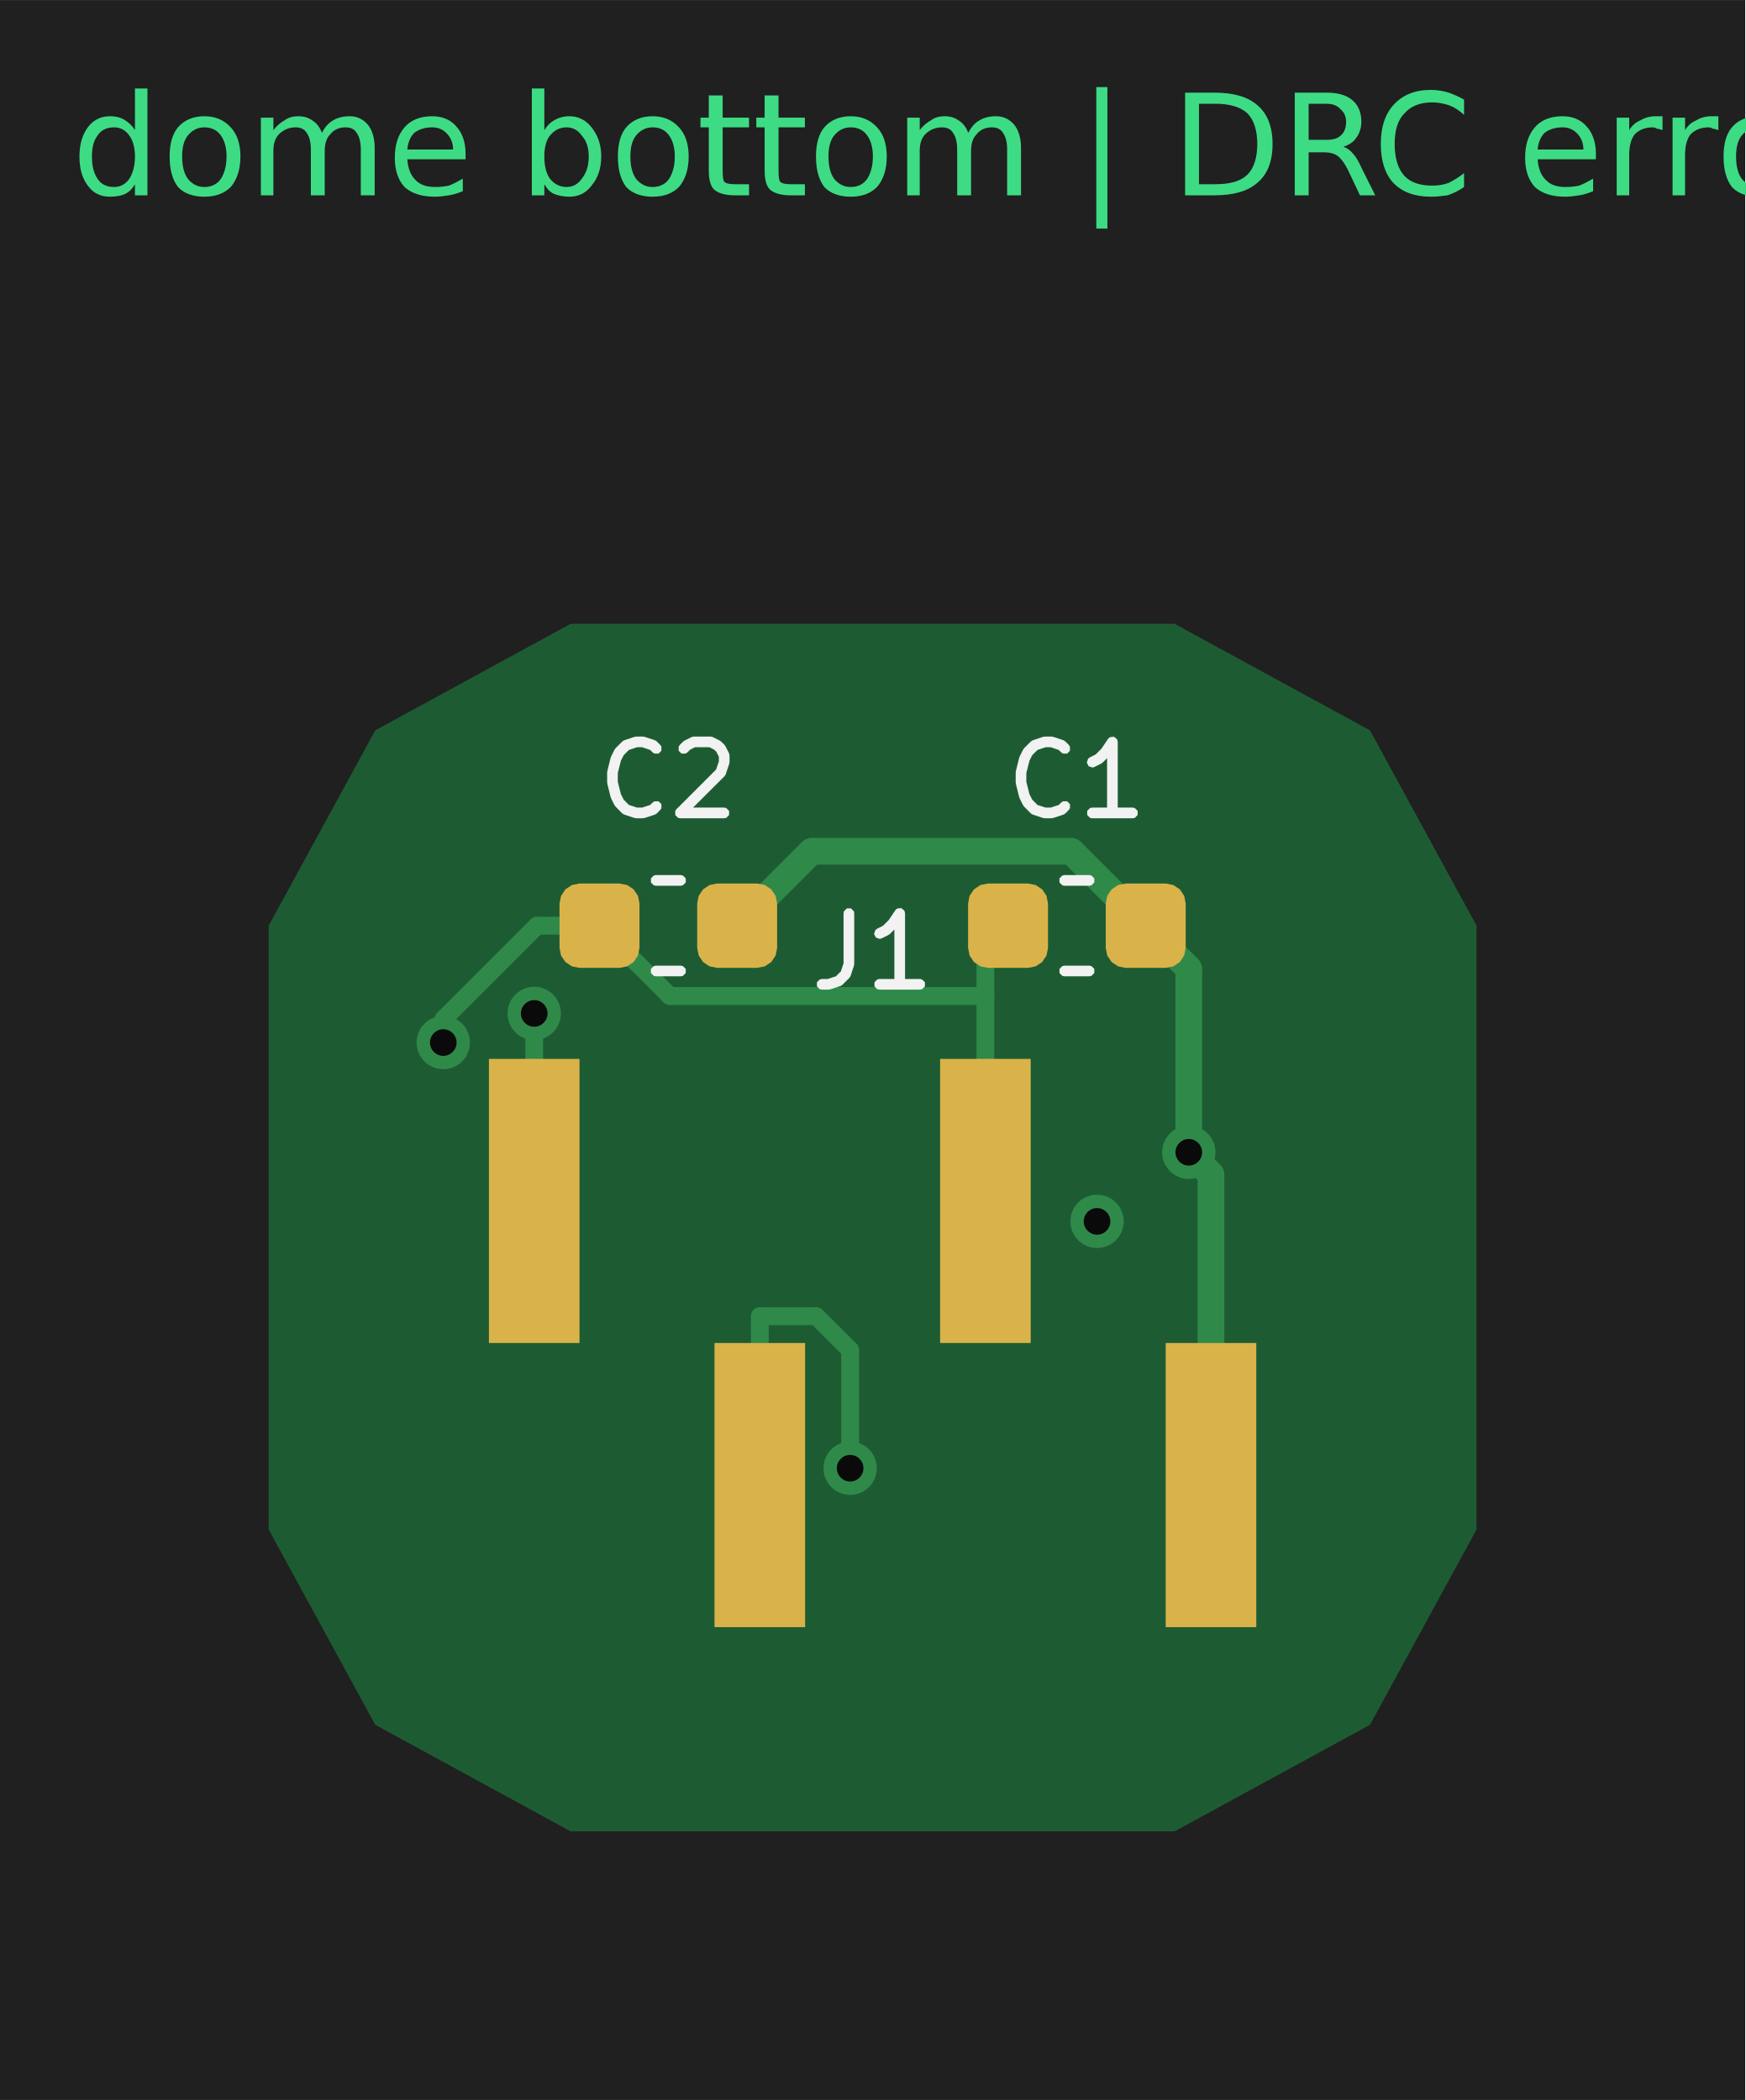
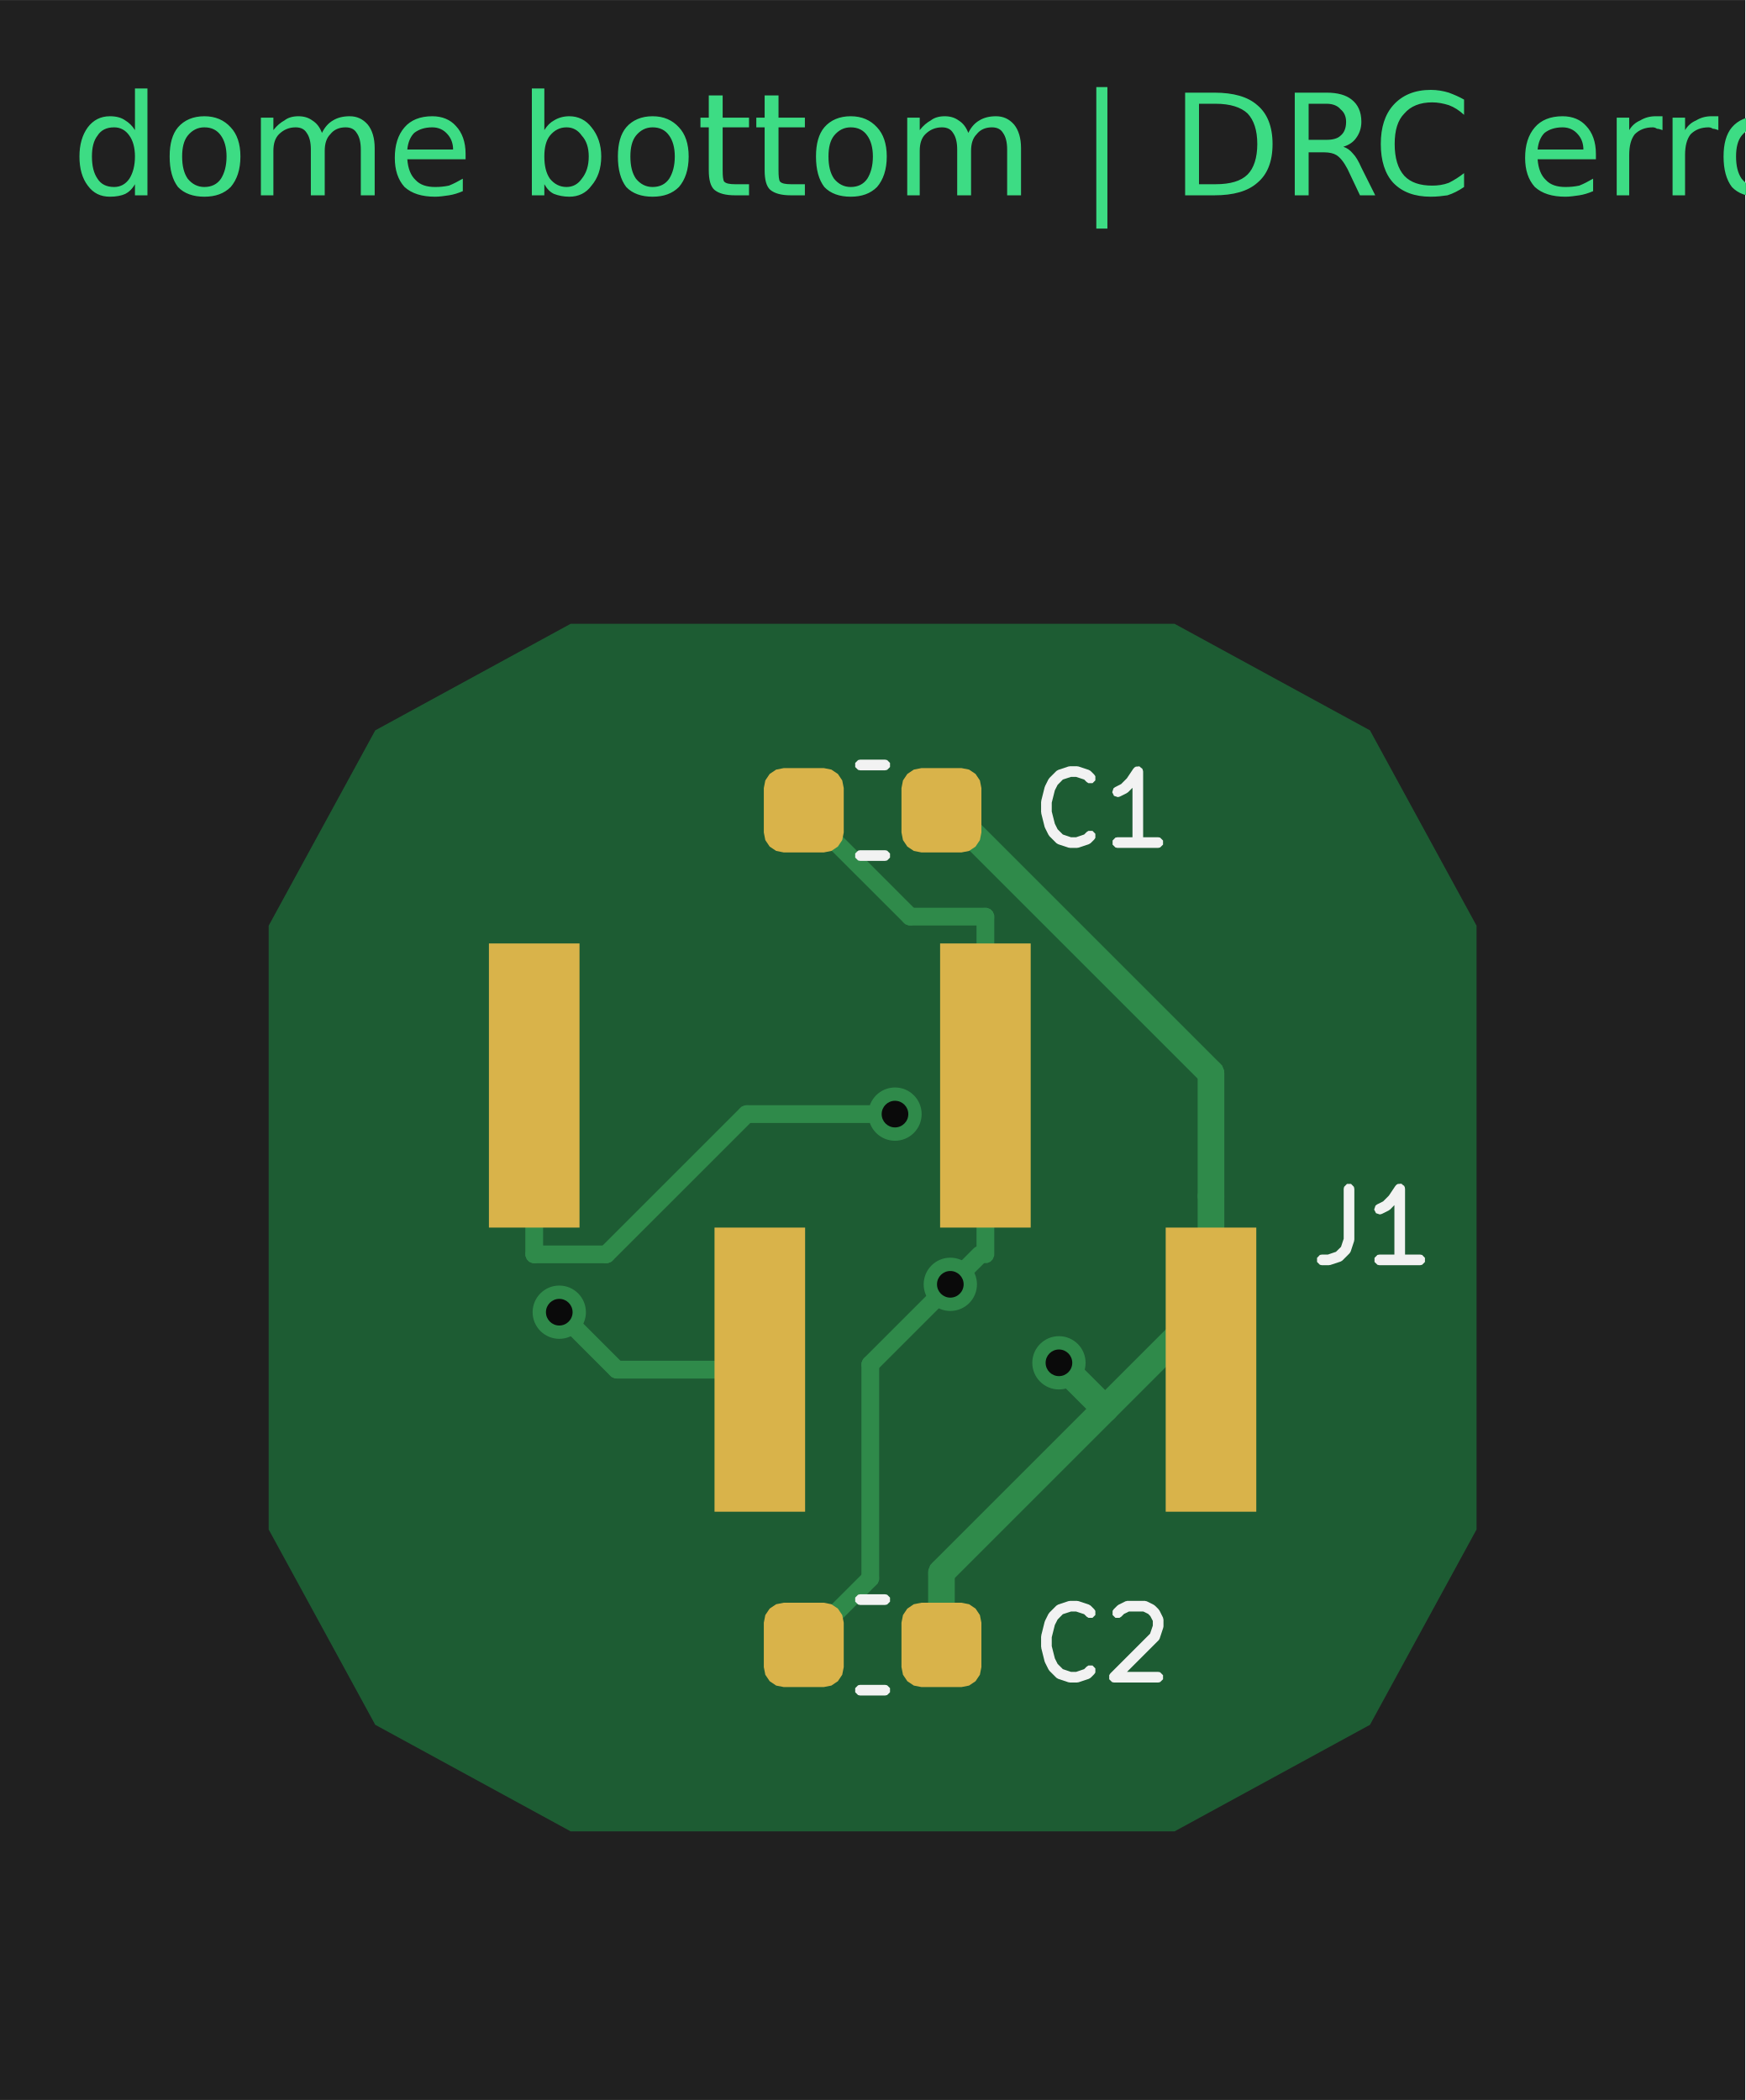
<svg xmlns="http://www.w3.org/2000/svg" width="44.2mm" height="53.2mm" viewBox="0 0 19.650 23.650">
  <rect width="100%" height="100%" fill="#202020" />
  <path d="M 4.225 8.225 L 3.025 10.425 L 3.025 17.225 L 4.225 19.425 L 6.425 20.625 L 13.225 20.625 L 15.425 19.425 L 16.625 17.225 L 16.625 10.425 L 15.425 8.225 L 13.225 7.025 L 6.425 7.025 Z" fill="#1d5c33" fill-opacity="1.00" fill-rule="evenodd" />
-   <path d="M 8.653 14.804 L 8.638 14.768 L 8.611 14.740 L 8.575 14.725 L 8.535 14.725 L 8.499 14.740 L 8.472 14.768 L 8.457 14.804 L 8.455 14.823 L 8.455 16.725 L 8.457 16.744 L 8.472 16.780 L 8.499 16.808 L 8.535 16.823 L 8.575 16.823 L 8.611 16.808 L 8.638 16.780 L 8.653 16.744 L 8.655 16.725 L 8.655 14.823 Z" fill="#2f8a4a" fill-opacity="1.00" fill-rule="evenodd" />
-   <path d="M 9.246 14.740 L 9.210 14.725 L 9.171 14.725 L 9.135 14.740 L 9.107 14.768 L 9.093 14.804 L 9.093 14.843 L 9.107 14.879 L 9.120 14.894 L 9.501 15.275 L 9.516 15.288 L 9.552 15.302 L 9.591 15.302 L 9.627 15.288 L 9.655 15.260 L 9.670 15.224 L 9.670 15.185 L 9.655 15.149 L 9.643 15.134 L 9.261 14.752 Z" fill="#2f8a4a" fill-opacity="1.00" fill-rule="evenodd" />
-   <path d="M 8.535 14.725 L 8.499 14.740 L 8.472 14.768 L 8.457 14.804 L 8.457 14.843 L 8.472 14.879 L 8.499 14.906 L 8.535 14.921 L 8.555 14.923 L 9.191 14.923 L 9.210 14.921 L 9.246 14.906 L 9.274 14.879 L 9.289 14.843 L 9.289 14.804 L 9.274 14.768 L 9.246 14.740 L 9.210 14.725 L 9.191 14.723 L 8.555 14.723 Z" fill="#2f8a4a" fill-opacity="1.00" fill-rule="evenodd" />
-   <path d="M 9.670 15.185 L 9.655 15.149 L 9.627 15.121 L 9.591 15.106 L 9.552 15.106 L 9.516 15.121 L 9.489 15.149 L 9.474 15.185 L 9.472 15.204 L 9.472 16.535 L 9.474 16.555 L 9.489 16.591 L 9.516 16.618 L 9.552 16.633 L 9.591 16.633 L 9.627 16.618 L 9.655 16.591 L 9.670 16.555 L 9.672 16.535 L 9.672 15.204 Z" fill="#2f8a4a" fill-opacity="1.00" fill-rule="evenodd" />
-   <path d="M 8.175 10.342 L 8.153 10.396 L 8.153 10.454 L 8.175 10.508 L 8.217 10.550 L 8.271 10.572 L 8.329 10.572 L 8.383 10.550 L 8.406 10.531 L 9.244 9.693 L 9.263 9.670 L 9.285 9.616 L 9.285 9.558 L 9.263 9.504 L 9.221 9.462 L 9.167 9.440 L 9.109 9.440 L 9.055 9.462 L 9.032 9.481 L 8.194 10.319 Z" fill="#2f8a4a" fill-opacity="1.00" fill-rule="evenodd" />
-   <path d="M 13.468 12.852 L 13.414 12.830 L 13.356 12.830 L 13.302 12.852 L 13.260 12.894 L 13.238 12.948 L 13.238 13.006 L 13.260 13.060 L 13.279 13.083 L 13.529 13.333 L 13.552 13.352 L 13.606 13.374 L 13.664 13.374 L 13.718 13.352 L 13.760 13.310 L 13.782 13.256 L 13.782 13.198 L 13.760 13.144 L 13.741 13.121 L 13.491 12.871 Z" fill="#2f8a4a" fill-opacity="1.00" fill-rule="evenodd" />
-   <path d="M 13.532 10.881 L 13.510 10.827 L 13.468 10.785 L 13.414 10.763 L 13.356 10.763 L 13.302 10.785 L 13.260 10.827 L 13.238 10.881 L 13.235 10.910 L 13.235 12.977 L 13.238 13.006 L 13.260 13.060 L 13.302 13.102 L 13.356 13.124 L 13.414 13.124 L 13.468 13.102 L 13.510 13.060 L 13.532 13.006 L 13.535 12.977 L 13.535 10.910 Z" fill="#2f8a4a" fill-opacity="1.00" fill-rule="evenodd" />
-   <path d="M 12.983 10.300 L 12.929 10.278 L 12.871 10.278 L 12.817 10.300 L 12.775 10.342 L 12.753 10.396 L 12.753 10.454 L 12.775 10.508 L 12.794 10.531 L 13.279 11.016 L 13.302 11.035 L 13.356 11.057 L 13.414 11.057 L 13.468 11.035 L 13.510 10.993 L 13.532 10.939 L 13.532 10.881 L 13.510 10.827 L 13.491 10.804 L 13.006 10.319 Z" fill="#2f8a4a" fill-opacity="1.00" fill-rule="evenodd" />
-   <path d="M 12.145 9.462 L 12.091 9.440 L 12.033 9.440 L 11.979 9.462 L 11.937 9.504 L 11.915 9.558 L 11.915 9.616 L 11.937 9.670 L 11.956 9.693 L 12.794 10.531 L 12.817 10.550 L 12.871 10.572 L 12.929 10.572 L 12.983 10.550 L 13.025 10.508 L 13.047 10.454 L 13.047 10.396 L 13.025 10.342 L 13.006 10.319 L 12.168 9.481 Z" fill="#2f8a4a" fill-opacity="1.00" fill-rule="evenodd" />
-   <path d="M 13.782 13.198 L 13.760 13.144 L 13.718 13.102 L 13.664 13.080 L 13.606 13.080 L 13.552 13.102 L 13.510 13.144 L 13.488 13.198 L 13.485 13.227 L 13.485 14.773 L 13.488 14.802 L 13.510 14.857 L 13.552 14.898 L 13.606 14.920 L 13.664 14.920 L 13.718 14.898 L 13.760 14.857 L 13.782 14.802 L 13.785 14.773 L 13.785 13.227 Z" fill="#2f8a4a" fill-opacity="1.00" fill-rule="evenodd" />
-   <path d="M 13.782 14.744 L 13.760 14.690 L 13.718 14.648 L 13.664 14.626 L 13.606 14.626 L 13.552 14.648 L 13.510 14.690 L 13.488 14.744 L 13.485 14.773 L 13.485 16.725 L 13.488 16.754 L 13.510 16.808 L 13.552 16.850 L 13.606 16.872 L 13.664 16.872 L 13.718 16.850 L 13.760 16.808 L 13.782 16.754 L 13.785 16.725 L 13.785 14.773 Z" fill="#2f8a4a" fill-opacity="1.00" fill-rule="evenodd" />
-   <path d="M 9.109 9.440 L 9.055 9.462 L 9.013 9.504 L 8.991 9.558 L 8.991 9.616 L 9.013 9.670 L 9.055 9.712 L 9.109 9.734 L 9.138 9.737 L 12.062 9.737 L 12.091 9.734 L 12.145 9.712 L 12.187 9.670 L 12.209 9.616 L 12.209 9.558 L 12.187 9.504 L 12.145 9.462 L 12.091 9.440 L 12.062 9.437 L 9.138 9.437 Z" fill="#2f8a4a" fill-opacity="1.00" fill-rule="evenodd" />
-   <path d="M 10.997 13.545 L 11.012 13.581 L 11.039 13.608 L 11.075 13.623 L 11.115 13.623 L 11.151 13.608 L 11.178 13.581 L 11.193 13.545 L 11.195 13.525 L 11.195 11.217 L 11.193 11.198 L 11.178 11.162 L 11.151 11.134 L 11.115 11.119 L 11.075 11.119 L 11.039 11.134 L 11.012 11.162 L 10.997 11.198 L 10.995 11.217 L 10.995 13.525 Z" fill="#2f8a4a" fill-opacity="1.00" fill-rule="evenodd" />
-   <path d="M 4.908 11.424 L 4.893 11.460 L 4.893 11.499 L 4.908 11.535 L 4.936 11.563 L 4.972 11.578 L 5.011 11.578 L 5.047 11.563 L 5.062 11.551 L 6.117 10.496 L 6.129 10.481 L 6.144 10.445 L 6.144 10.405 L 6.129 10.369 L 6.102 10.342 L 6.066 10.327 L 6.027 10.327 L 5.991 10.342 L 5.975 10.354 L 4.920 11.409 Z" fill="#2f8a4a" fill-opacity="1.00" fill-rule="evenodd" />
-   <path d="M 6.806 10.342 L 6.770 10.327 L 6.730 10.327 L 6.694 10.342 L 6.667 10.369 L 6.652 10.405 L 6.652 10.445 L 6.667 10.481 L 6.679 10.496 L 7.472 11.288 L 7.487 11.301 L 7.523 11.316 L 7.562 11.316 L 7.598 11.301 L 7.626 11.273 L 7.641 11.237 L 7.641 11.198 L 7.626 11.162 L 7.613 11.147 L 6.821 10.354 Z" fill="#2f8a4a" fill-opacity="1.00" fill-rule="evenodd" />
-   <path d="M 7.523 11.119 L 7.487 11.134 L 7.459 11.162 L 7.444 11.198 L 7.444 11.237 L 7.459 11.273 L 7.487 11.301 L 7.523 11.316 L 7.543 11.318 L 11.095 11.318 L 11.115 11.316 L 11.151 11.301 L 11.178 11.273 L 11.193 11.237 L 11.193 11.198 L 11.178 11.162 L 11.151 11.134 L 11.115 11.119 L 11.095 11.117 L 7.543 11.117 Z" fill="#2f8a4a" fill-opacity="1.00" fill-rule="evenodd" />
-   <path d="M 6.027 10.327 L 5.991 10.342 L 5.963 10.369 L 5.948 10.405 L 5.948 10.445 L 5.963 10.481 L 5.991 10.508 L 6.027 10.523 L 6.046 10.525 L 6.750 10.525 L 6.770 10.523 L 6.806 10.508 L 6.833 10.481 L 6.848 10.445 L 6.848 10.405 L 6.833 10.369 L 6.806 10.342 L 6.770 10.327 L 6.750 10.325 L 6.046 10.325 Z" fill="#2f8a4a" fill-opacity="1.00" fill-rule="evenodd" />
-   <path d="M 10.997 11.237 L 11.012 11.273 L 11.039 11.301 L 11.075 11.316 L 11.115 11.316 L 11.151 11.301 L 11.178 11.273 L 11.193 11.237 L 11.195 11.217 L 11.195 10.680 L 11.193 10.660 L 11.178 10.624 L 11.151 10.597 L 11.115 10.582 L 11.075 10.582 L 11.039 10.597 L 11.012 10.624 L 10.997 10.660 L 10.995 10.680 L 10.995 11.217 Z" fill="#2f8a4a" fill-opacity="1.00" fill-rule="evenodd" />
-   <path d="M 5.917 13.545 L 5.932 13.581 L 5.959 13.608 L 5.995 13.623 L 6.035 13.623 L 6.071 13.608 L 6.098 13.581 L 6.113 13.545 L 6.115 13.525 L 6.115 11.413 L 6.113 11.394 L 6.098 11.358 L 6.071 11.330 L 6.035 11.315 L 5.995 11.315 L 5.959 11.330 L 5.932 11.358 L 5.917 11.394 L 5.915 11.413 L 5.915 13.525 Z" fill="#2f8a4a" fill-opacity="1.00" fill-rule="evenodd" />
-   <circle cx="12.352" cy="13.755" r="0.300" fill="#2f8a4a" stroke="none" stroke-width="0.150" />
-   <circle cx="12.352" cy="13.755" r="0.150" fill="#0a0a0a" stroke="none" stroke-width="0.150" />
-   <circle cx="9.572" cy="16.535" r="0.300" fill="#2f8a4a" stroke="none" stroke-width="0.150" />
-   <circle cx="9.572" cy="16.535" r="0.150" fill="#0a0a0a" stroke="none" stroke-width="0.150" />
-   <circle cx="13.385" cy="12.977" r="0.300" fill="#2f8a4a" stroke="none" stroke-width="0.150" />
-   <circle cx="13.385" cy="12.977" r="0.150" fill="#0a0a0a" stroke="none" stroke-width="0.150" />
-   <circle cx="4.991" cy="11.741" r="0.300" fill="#2f8a4a" stroke="none" stroke-width="0.150" />
-   <circle cx="4.991" cy="11.741" r="0.150" fill="#0a0a0a" stroke="none" stroke-width="0.150" />
-   <circle cx="6.015" cy="11.413" r="0.300" fill="#2f8a4a" stroke="none" stroke-width="0.150" />
-   <circle cx="6.015" cy="11.413" r="0.150" fill="#0a0a0a" stroke="none" stroke-width="0.150" />
-   <path d="M 8.750 10.175 L 8.733 10.089 L 8.684 10.016 L 8.611 9.967 L 8.525 9.950 L 8.075 9.950 L 7.989 9.967 L 7.916 10.016 L 7.867 10.089 L 7.850 10.175 L 7.850 10.675 L 7.867 10.761 L 7.916 10.834 L 7.989 10.883 L 8.075 10.900 L 8.525 10.900 L 8.611 10.883 L 8.684 10.834 L 8.733 10.761 L 8.750 10.675 Z" fill="#d9b34a" fill-opacity="1.00" fill-rule="evenodd" />
-   <path d="M 7.200 10.175 L 7.183 10.089 L 7.134 10.016 L 7.061 9.967 L 6.975 9.950 L 6.525 9.950 L 6.439 9.967 L 6.366 10.016 L 6.317 10.089 L 6.300 10.175 L 6.300 10.675 L 6.317 10.761 L 6.366 10.834 L 6.439 10.883 L 6.525 10.900 L 6.975 10.900 L 7.061 10.883 L 7.134 10.834 L 7.183 10.761 L 7.200 10.675 Z" fill="#d9b34a" fill-opacity="1.00" fill-rule="evenodd" />
-   <path d="M 14.145 15.125 L 13.125 15.125 L 13.125 18.325 L 14.145 18.325 Z" fill="#d9b34a" fill-opacity="1.00" fill-rule="evenodd" />
-   <path d="M 11.605 11.925 L 10.585 11.925 L 10.585 15.125 L 11.605 15.125 Z" fill="#d9b34a" fill-opacity="1.00" fill-rule="evenodd" />
-   <path d="M 9.065 15.125 L 8.045 15.125 L 8.045 18.325 L 9.065 18.325 Z" fill="#d9b34a" fill-opacity="1.00" fill-rule="evenodd" />
-   <path d="M 6.525 11.925 L 5.505 11.925 L 5.505 15.125 L 6.525 15.125 Z" fill="#d9b34a" fill-opacity="1.00" fill-rule="evenodd" />
-   <path d="M 13.350 10.175 L 13.333 10.089 L 13.284 10.016 L 13.211 9.967 L 13.125 9.950 L 12.675 9.950 L 12.589 9.967 L 12.516 10.016 L 12.467 10.089 L 12.450 10.175 L 12.450 10.675 L 12.467 10.761 L 12.516 10.834 L 12.589 10.883 L 12.675 10.900 L 13.125 10.900 L 13.211 10.883 L 13.284 10.834 L 13.333 10.761 L 13.350 10.675 Z" fill="#d9b34a" fill-opacity="1.00" fill-rule="evenodd" />
-   <path d="M 11.800 10.175 L 11.783 10.089 L 11.734 10.016 L 11.661 9.967 L 11.575 9.950 L 11.125 9.950 L 11.039 9.967 L 10.966 10.016 L 10.917 10.089 L 10.900 10.175 L 10.900 10.675 L 10.917 10.761 L 10.966 10.834 L 11.039 10.883 L 11.125 10.900 L 11.575 10.900 L 11.661 10.883 L 11.734 10.834 L 11.783 10.761 L 11.800 10.675 Z" fill="#d9b34a" fill-opacity="1.00" fill-rule="evenodd" />
-   <path d="M 7.361 9.860 L 7.329 9.892 L 7.329 9.938 L 7.361 9.970 L 7.384 9.975 L 7.666 9.975 L 7.689 9.970 L 7.721 9.938 L 7.721 9.892 L 7.689 9.860 L 7.666 9.855 L 7.384 9.855 Z" fill="#f2f2f2" fill-opacity="1.00" fill-rule="evenodd" />
-   <path d="M 7.361 10.880 L 7.329 10.912 L 7.329 10.958 L 7.361 10.990 L 7.384 10.995 L 7.666 10.995 L 7.689 10.990 L 7.721 10.958 L 7.721 10.912 L 7.689 10.880 L 7.666 10.875 L 7.384 10.875 Z" fill="#f2f2f2" fill-opacity="1.00" fill-rule="evenodd" />
-   <path d="M 7.808 8.296 L 7.806 8.295 L 7.797 8.298 L 7.788 8.300 L 7.787 8.301 L 7.784 8.302 L 7.708 8.340 L 7.700 8.346 L 7.692 8.351 L 7.654 8.389 L 7.641 8.408 L 7.641 8.454 L 7.673 8.487 L 7.719 8.487 L 7.739 8.474 L 7.770 8.443 L 7.825 8.415 L 7.987 8.415 L 8.042 8.443 L 8.066 8.467 L 8.094 8.522 L 8.094 8.574 L 8.063 8.666 L 7.616 9.113 L 7.603 9.132 L 7.603 9.178 L 7.635 9.211 L 7.658 9.215 L 8.154 9.215 L 8.177 9.211 L 8.209 9.178 L 8.209 9.132 L 8.177 9.100 L 8.154 9.095 L 7.803 9.095 L 8.158 8.741 L 8.160 8.738 L 8.161 8.737 L 8.166 8.729 L 8.171 8.721 L 8.171 8.720 L 8.172 8.717 L 8.210 8.603 L 8.212 8.593 L 8.214 8.584 L 8.214 8.508 L 8.213 8.505 L 8.213 8.503 L 8.211 8.494 L 8.209 8.485 L 8.208 8.484 L 8.207 8.481 L 8.169 8.405 L 8.163 8.397 L 8.158 8.389 L 8.120 8.351 L 8.112 8.346 L 8.104 8.340 L 8.028 8.302 L 8.025 8.301 L 8.024 8.300 L 8.015 8.298 L 8.005 8.295 L 8.004 8.296 L 8.001 8.295 L 7.811 8.295 Z" fill="#f2f2f2" fill-opacity="1.00" fill-rule="evenodd" />
-   <path d="M 7.154 8.297 L 7.144 8.298 L 7.030 8.336 L 7.027 8.338 L 7.026 8.338 L 7.018 8.343 L 7.009 8.348 L 7.009 8.349 L 7.006 8.351 L 6.930 8.427 L 6.925 8.435 L 6.919 8.443 L 6.881 8.519 L 6.879 8.525 L 6.876 8.531 L 6.838 8.684 L 6.838 8.691 L 6.836 8.698 L 6.836 8.812 L 6.838 8.820 L 6.838 8.827 L 6.876 8.979 L 6.879 8.985 L 6.881 8.992 L 6.919 9.068 L 6.925 9.075 L 6.930 9.083 L 7.006 9.160 L 7.009 9.161 L 7.009 9.162 L 7.018 9.167 L 7.026 9.173 L 7.027 9.173 L 7.030 9.174 L 7.144 9.212 L 7.154 9.213 L 7.163 9.215 L 7.239 9.215 L 7.249 9.213 L 7.258 9.212 L 7.373 9.174 L 7.375 9.173 L 7.377 9.173 L 7.385 9.167 L 7.393 9.162 L 7.394 9.161 L 7.396 9.160 L 7.434 9.121 L 7.447 9.102 L 7.447 9.056 L 7.415 9.024 L 7.369 9.024 L 7.349 9.037 L 7.321 9.065 L 7.230 9.095 L 7.173 9.095 L 7.081 9.065 L 7.022 9.005 L 6.991 8.944 L 6.956 8.805 L 6.956 8.705 L 6.991 8.567 L 7.022 8.505 L 7.081 8.446 L 7.173 8.415 L 7.230 8.415 L 7.321 8.446 L 7.349 8.474 L 7.369 8.487 L 7.415 8.487 L 7.447 8.454 L 7.447 8.408 L 7.434 8.389 L 7.396 8.351 L 7.393 8.349 L 7.393 8.348 L 7.385 8.343 L 7.377 8.338 L 7.375 8.338 L 7.373 8.336 L 7.258 8.298 L 7.249 8.297 L 7.239 8.295 L 7.163 8.295 Z" fill="#f2f2f2" fill-opacity="1.00" fill-rule="evenodd" />
-   <path d="M 10.124 10.230 L 10.107 10.230 L 10.102 10.234 L 10.096 10.235 L 10.080 10.252 L 10.007 10.361 L 9.942 10.426 L 9.874 10.460 L 9.856 10.475 L 9.841 10.518 L 9.862 10.559 L 9.905 10.574 L 9.928 10.567 L 10.004 10.529 L 10.012 10.523 L 10.020 10.518 L 10.070 10.468 L 10.070 11.025 L 9.901 11.025 L 9.878 11.030 L 9.846 11.062 L 9.846 11.108 L 9.878 11.141 L 9.901 11.145 L 10.358 11.145 L 10.381 11.141 L 10.414 11.108 L 10.414 11.062 L 10.381 11.030 L 10.358 11.025 L 10.190 11.025 L 10.190 10.285 L 10.185 10.262 L 10.181 10.258 L 10.180 10.252 L 10.165 10.242 L 10.153 10.230 L 10.147 10.230 L 10.141 10.226 Z" fill="#f2f2f2" fill-opacity="1.00" fill-rule="evenodd" />
-   <path d="M 9.503 10.262 L 9.498 10.285 L 9.498 10.847 L 9.468 10.939 L 9.412 10.995 L 9.320 11.025 L 9.254 11.025 L 9.231 11.030 L 9.198 11.062 L 9.198 11.108 L 9.231 11.141 L 9.254 11.145 L 9.330 11.145 L 9.339 11.143 L 9.349 11.142 L 9.463 11.104 L 9.466 11.103 L 9.467 11.103 L 9.475 11.097 L 9.483 11.092 L 9.484 11.091 L 9.486 11.090 L 9.563 11.013 L 9.564 11.011 L 9.566 11.010 L 9.570 11.002 L 9.576 10.994 L 9.576 10.993 L 9.577 10.990 L 9.615 10.876 L 9.616 10.866 L 9.618 10.857 L 9.618 10.285 L 9.614 10.262 L 9.581 10.230 L 9.535 10.230 Z" fill="#f2f2f2" fill-opacity="1.00" fill-rule="evenodd" />
-   <path d="M 11.961 9.860 L 11.929 9.892 L 11.929 9.938 L 11.961 9.970 L 11.984 9.975 L 12.266 9.975 L 12.289 9.970 L 12.321 9.938 L 12.321 9.892 L 12.289 9.860 L 12.266 9.855 L 11.984 9.855 Z" fill="#f2f2f2" fill-opacity="1.00" fill-rule="evenodd" />
-   <path d="M 11.961 10.880 L 11.929 10.912 L 11.929 10.958 L 11.961 10.990 L 11.984 10.995 L 12.266 10.995 L 12.289 10.990 L 12.321 10.958 L 12.321 10.912 L 12.289 10.880 L 12.266 10.875 L 11.984 10.875 Z" fill="#f2f2f2" fill-opacity="1.00" fill-rule="evenodd" />
-   <path d="M 12.520 8.300 L 12.502 8.300 L 12.498 8.304 L 12.492 8.305 L 12.475 8.322 L 12.402 8.431 L 12.337 8.496 L 12.270 8.530 L 12.251 8.545 L 12.237 8.588 L 12.257 8.629 L 12.301 8.644 L 12.323 8.637 L 12.399 8.599 L 12.407 8.593 L 12.415 8.588 L 12.465 8.538 L 12.465 9.095 L 12.296 9.095 L 12.273 9.100 L 12.241 9.132 L 12.241 9.178 L 12.273 9.211 L 12.296 9.215 L 12.754 9.215 L 12.777 9.211 L 12.809 9.178 L 12.809 9.132 L 12.777 9.100 L 12.754 9.095 L 12.585 9.095 L 12.585 8.355 L 12.580 8.332 L 12.576 8.328 L 12.575 8.322 L 12.560 8.312 L 12.548 8.300 L 12.542 8.300 L 12.537 8.296 Z" fill="#f2f2f2" fill-opacity="1.00" fill-rule="evenodd" />
-   <path d="M 11.754 8.297 L 11.744 8.298 L 11.630 8.336 L 11.627 8.338 L 11.626 8.338 L 11.618 8.343 L 11.609 8.348 L 11.609 8.349 L 11.606 8.351 L 11.530 8.427 L 11.525 8.435 L 11.519 8.443 L 11.481 8.519 L 11.479 8.525 L 11.476 8.531 L 11.438 8.684 L 11.438 8.691 L 11.436 8.698 L 11.436 8.812 L 11.438 8.820 L 11.438 8.827 L 11.476 8.979 L 11.479 8.985 L 11.481 8.992 L 11.519 9.068 L 11.525 9.075 L 11.530 9.083 L 11.606 9.160 L 11.609 9.161 L 11.609 9.162 L 11.618 9.167 L 11.626 9.173 L 11.627 9.173 L 11.630 9.174 L 11.744 9.212 L 11.754 9.213 L 11.763 9.215 L 11.839 9.215 L 11.849 9.213 L 11.858 9.212 L 11.973 9.174 L 11.975 9.173 L 11.977 9.173 L 11.985 9.167 L 11.993 9.162 L 11.994 9.161 L 11.996 9.160 L 12.034 9.121 L 12.047 9.102 L 12.047 9.056 L 12.015 9.024 L 11.969 9.024 L 11.949 9.037 L 11.921 9.065 L 11.830 9.095 L 11.773 9.095 L 11.681 9.065 L 11.622 9.005 L 11.591 8.944 L 11.556 8.805 L 11.556 8.705 L 11.591 8.567 L 11.622 8.505 L 11.681 8.446 L 11.773 8.415 L 11.830 8.415 L 11.921 8.446 L 11.949 8.474 L 11.969 8.487 L 12.015 8.487 L 12.047 8.454 L 12.047 8.408 L 12.034 8.389 L 11.996 8.351 L 11.994 8.349 L 11.993 8.348 L 11.985 8.343 L 11.977 8.338 L 11.975 8.338 L 11.973 8.336 L 11.858 8.298 L 11.849 8.297 L 11.839 8.295 L 11.763 8.295 Z" fill="#f2f2f2" fill-opacity="1.00" fill-rule="evenodd" />
+   <path d="M 13.782 14.646 L 13.760 14.592 L 13.718 14.550 L 13.664 14.528 L 13.606 14.528 L 13.552 14.550 L 13.510 14.592 L 13.488 14.646 L 13.485 14.675 L 13.485 15.425 L 13.488 15.454 L 13.510 15.508 L 13.552 15.550 L 13.606 15.572 L 13.664 15.572 L 13.718 15.550 L 13.760 15.508 L 13.782 15.454 L 13.785 15.425 L 13.785 14.675 Z" fill="#2f8a4a" fill-opacity="1.00" fill-rule="evenodd" />
+   <path d="M 12.006 15.223 L 11.952 15.200 L 11.894 15.200 L 11.840 15.223 L 11.798 15.264 L 11.776 15.318 L 11.776 15.377 L 11.798 15.431 L 11.817 15.454 L 12.337 15.973 L 12.359 15.992 L 12.413 16.014 L 12.472 16.014 L 12.526 15.992 L 12.567 15.951 L 12.590 15.897 L 12.590 15.838 L 12.567 15.784 L 12.549 15.761 L 12.029 15.241 Z" fill="#2f8a4a" fill-opacity="1.00" fill-rule="evenodd" />
+   <path d="M 10.758 9.000 L 10.704 8.978 L 10.645 8.978 L 10.591 9.000 L 10.550 9.042 L 10.527 9.096 L 10.527 9.154 L 10.550 9.208 L 10.568 9.231 L 13.529 12.192 L 13.552 12.210 L 13.606 12.233 L 13.664 12.233 L 13.718 12.210 L 13.760 12.169 L 13.782 12.115 L 13.782 12.056 L 13.760 12.002 L 13.741 11.980 L 10.780 9.019 Z" fill="#2f8a4a" fill-opacity="1.00" fill-rule="evenodd" />
+   <path d="M 12.318 15.784 L 12.296 15.838 L 12.296 15.897 L 12.318 15.951 L 12.359 15.992 L 12.413 16.014 L 12.472 16.014 L 12.526 15.992 L 12.549 15.973 L 13.741 14.781 L 13.760 14.758 L 13.782 14.704 L 13.782 14.646 L 13.760 14.592 L 13.718 14.550 L 13.664 14.528 L 13.606 14.528 L 13.552 14.550 L 13.529 14.569 L 12.337 15.761 Z" fill="#2f8a4a" fill-opacity="1.00" fill-rule="evenodd" />
+   <path d="M 10.571 8.978 L 10.517 9.000 L 10.475 9.042 L 10.453 9.096 L 10.453 9.154 L 10.475 9.208 L 10.517 9.250 L 10.571 9.272 L 10.600 9.275 L 10.674 9.275 L 10.704 9.272 L 10.758 9.250 L 10.799 9.208 L 10.822 9.154 L 10.822 9.096 L 10.799 9.042 L 10.758 9.000 L 10.704 8.978 L 10.674 8.975 L 10.600 8.975 Z" fill="#2f8a4a" fill-opacity="1.00" fill-rule="evenodd" />
+   <path d="M 10.453 18.554 L 10.475 18.608 L 10.517 18.650 L 10.571 18.672 L 10.629 18.672 L 10.683 18.650 L 10.725 18.608 L 10.747 18.554 L 10.750 18.525 L 10.750 17.710 L 10.747 17.681 L 10.725 17.627 L 10.683 17.585 L 10.629 17.563 L 10.571 17.563 L 10.517 17.585 L 10.475 17.627 L 10.453 17.681 L 10.450 17.710 L 10.450 18.525 Z" fill="#2f8a4a" fill-opacity="1.00" fill-rule="evenodd" />
+   <path d="M 10.475 17.627 L 10.453 17.681 L 10.453 17.739 L 10.475 17.793 L 10.517 17.835 L 10.571 17.857 L 10.629 17.857 L 10.683 17.835 L 10.706 17.816 L 12.549 15.973 L 12.567 15.951 L 12.590 15.897 L 12.590 15.838 L 12.567 15.784 L 12.526 15.743 L 12.472 15.720 L 12.413 15.720 L 12.359 15.743 L 12.337 15.761 L 10.494 17.604 Z" fill="#2f8a4a" fill-opacity="1.00" fill-rule="evenodd" />
+   <path d="M 13.782 12.056 L 13.760 12.002 L 13.718 11.961 L 13.664 11.938 L 13.606 11.938 L 13.552 11.961 L 13.510 12.002 L 13.488 12.056 L 13.485 12.086 L 13.485 13.473 L 13.488 13.502 L 13.510 13.557 L 13.552 13.598 L 13.606 13.620 L 13.664 13.620 L 13.718 13.598 L 13.760 13.557 L 13.782 13.502 L 13.785 13.473 L 13.785 12.086 Z" fill="#2f8a4a" fill-opacity="1.00" fill-rule="evenodd" />
+   <path d="M 13.782 13.444 L 13.760 13.390 L 13.718 13.348 L 13.664 13.326 L 13.606 13.326 L 13.552 13.348 L 13.510 13.390 L 13.488 13.444 L 13.485 13.473 L 13.485 14.675 L 13.488 14.704 L 13.510 14.758 L 13.552 14.800 L 13.606 14.822 L 13.664 14.822 L 13.718 14.800 L 13.760 14.758 L 13.782 14.704 L 13.785 14.675 L 13.785 13.473 Z" fill="#2f8a4a" fill-opacity="1.00" fill-rule="evenodd" />
+   <path d="M 9.701 17.796 L 9.716 17.832 L 9.743 17.859 L 9.779 17.874 L 9.818 17.874 L 9.854 17.859 L 9.882 17.832 L 9.897 17.796 L 9.899 17.776 L 9.899 15.365 L 9.897 15.346 L 9.882 15.310 L 9.854 15.282 L 9.818 15.267 L 9.779 15.267 L 9.743 15.282 L 9.716 15.310 L 9.701 15.346 L 9.699 15.365 L 9.699 17.776 Z" fill="#2f8a4a" fill-opacity="1.00" fill-rule="evenodd" />
+   <path d="M 10.229 10.225 L 10.193 10.240 L 10.165 10.268 L 10.150 10.304 L 10.150 10.343 L 10.165 10.379 L 10.193 10.407 L 10.229 10.421 L 10.248 10.423 L 11.095 10.423 L 11.115 10.421 L 11.151 10.407 L 11.178 10.379 L 11.193 10.343 L 11.193 10.304 L 11.178 10.268 L 11.151 10.240 L 11.115 10.225 L 11.095 10.223 L 10.248 10.223 Z" fill="#2f8a4a" fill-opacity="1.00" fill-rule="evenodd" />
+   <path d="M 8.967 18.469 L 8.952 18.505 L 8.952 18.545 L 8.967 18.581 L 8.994 18.608 L 9.030 18.623 L 9.070 18.623 L 9.106 18.608 L 9.121 18.596 L 9.869 17.847 L 9.882 17.832 L 9.897 17.796 L 9.897 17.757 L 9.882 17.721 L 9.854 17.693 L 9.818 17.678 L 9.779 17.678 L 9.743 17.693 L 9.728 17.706 L 8.979 18.454 Z" fill="#2f8a4a" fill-opacity="1.00" fill-rule="evenodd" />
+   <path d="M 9.106 9.042 L 9.070 9.027 L 9.030 9.027 L 8.994 9.042 L 8.967 9.069 L 8.952 9.105 L 8.952 9.145 L 8.967 9.181 L 8.979 9.196 L 10.178 10.394 L 10.193 10.407 L 10.229 10.421 L 10.268 10.421 L 10.304 10.407 L 10.332 10.379 L 10.346 10.343 L 10.346 10.304 L 10.332 10.268 L 10.319 10.253 L 9.121 9.054 Z" fill="#2f8a4a" fill-opacity="1.00" fill-rule="evenodd" />
+   <path d="M 10.617 14.408 L 10.602 14.444 L 10.602 14.483 L 10.617 14.519 L 10.645 14.547 L 10.681 14.562 L 10.720 14.562 L 10.756 14.547 L 10.771 14.534 L 11.108 14.198 L 11.120 14.182 L 11.135 14.146 L 11.135 14.107 L 11.120 14.071 L 11.093 14.044 L 11.057 14.029 L 11.018 14.029 L 10.982 14.044 L 10.966 14.056 L 10.630 14.393 Z" fill="#2f8a4a" fill-opacity="1.00" fill-rule="evenodd" />
+   <path d="M 11.193 10.304 L 11.178 10.268 L 11.151 10.240 L 11.115 10.225 L 11.075 10.225 L 11.039 10.240 L 11.012 10.268 L 10.997 10.304 L 10.995 10.323 L 10.995 12.225 L 10.997 12.245 L 11.012 12.281 L 11.039 12.308 L 11.075 12.323 L 11.115 12.323 L 11.151 12.308 L 11.178 12.281 L 11.193 12.245 L 11.195 12.225 L 11.195 10.323 Z" fill="#2f8a4a" fill-opacity="1.00" fill-rule="evenodd" />
+   <path d="M 10.997 14.146 L 11.012 14.182 L 11.039 14.210 L 11.075 14.225 L 11.115 14.225 L 11.151 14.210 L 11.178 14.182 L 11.193 14.146 L 11.195 14.127 L 11.195 12.225 L 11.193 12.206 L 11.178 12.170 L 11.151 12.142 L 11.115 12.127 L 11.075 12.127 L 11.039 12.142 L 11.012 12.170 L 10.997 12.206 L 10.995 12.225 L 10.995 14.127 Z" fill="#2f8a4a" fill-opacity="1.00" fill-rule="evenodd" />
+   <path d="M 9.716 15.310 L 9.701 15.346 L 9.701 15.385 L 9.716 15.421 L 9.743 15.448 L 9.779 15.463 L 9.818 15.463 L 9.854 15.448 L 9.869 15.436 L 10.771 14.534 L 10.783 14.519 L 10.798 14.483 L 10.798 14.444 L 10.783 14.408 L 10.756 14.381 L 10.720 14.366 L 10.681 14.366 L 10.645 14.381 L 10.630 14.393 L 9.728 15.295 Z" fill="#2f8a4a" fill-opacity="1.00" fill-rule="evenodd" />
+   <path d="M 6.744 14.071 L 6.729 14.107 L 6.729 14.146 L 6.744 14.182 L 6.771 14.210 L 6.807 14.225 L 6.846 14.225 L 6.882 14.210 L 6.897 14.198 L 8.477 12.618 L 8.490 12.602 L 8.505 12.566 L 8.505 12.527 L 8.490 12.491 L 8.462 12.464 L 8.426 12.449 L 8.387 12.449 L 8.351 12.464 L 8.336 12.476 L 6.756 14.056 Z" fill="#2f8a4a" fill-opacity="1.00" fill-rule="evenodd" />
+   <path d="M 8.387 12.449 L 8.351 12.464 L 8.324 12.491 L 8.309 12.527 L 8.309 12.566 L 8.324 12.602 L 8.351 12.630 L 8.387 12.645 L 8.407 12.647 L 10.077 12.647 L 10.097 12.645 L 10.133 12.630 L 10.160 12.602 L 10.175 12.566 L 10.175 12.527 L 10.160 12.491 L 10.133 12.464 L 10.097 12.449 L 10.077 12.447 L 8.407 12.447 Z" fill="#2f8a4a" fill-opacity="1.00" fill-rule="evenodd" />
+   <path d="M 5.995 14.029 L 5.959 14.044 L 5.932 14.071 L 5.917 14.107 L 5.917 14.146 L 5.932 14.182 L 5.959 14.210 L 5.995 14.225 L 6.015 14.227 L 6.827 14.227 L 6.846 14.225 L 6.882 14.210 L 6.910 14.182 L 6.925 14.146 L 6.925 14.107 L 6.910 14.071 L 6.882 14.044 L 6.846 14.029 L 6.827 14.027 L 6.015 14.027 Z" fill="#2f8a4a" fill-opacity="1.00" fill-rule="evenodd" />
+   <path d="M 5.917 14.146 L 5.932 14.182 L 5.959 14.210 L 5.995 14.225 L 6.035 14.225 L 6.071 14.210 L 6.098 14.182 L 6.113 14.146 L 6.115 14.127 L 6.115 12.225 L 6.113 12.206 L 6.098 12.170 L 6.071 12.142 L 6.035 12.127 L 5.995 12.127 L 5.959 12.142 L 5.932 12.170 L 5.917 12.206 L 5.915 12.225 L 5.915 14.127 Z" fill="#2f8a4a" fill-opacity="1.00" fill-rule="evenodd" />
+   <path d="M 10.175 12.527 L 10.160 12.491 L 10.133 12.464 L 10.097 12.449 L 10.057 12.449 L 10.021 12.464 L 9.994 12.491 L 9.979 12.527 L 9.977 12.547 L 9.977 12.547 L 9.979 12.566 L 9.994 12.602 L 10.021 12.630 L 10.057 12.645 L 10.097 12.645 L 10.133 12.630 L 10.160 12.602 L 10.175 12.566 L 10.177 12.547 L 10.177 12.547 Z" fill="#2f8a4a" fill-opacity="1.00" fill-rule="evenodd" />
+   <path d="M 6.924 15.327 L 6.888 15.342 L 6.861 15.369 L 6.846 15.405 L 6.846 15.444 L 6.861 15.480 L 6.888 15.508 L 6.924 15.523 L 6.944 15.525 L 8.555 15.525 L 8.575 15.523 L 8.611 15.508 L 8.638 15.480 L 8.653 15.444 L 8.653 15.405 L 8.638 15.369 L 8.611 15.342 L 8.575 15.327 L 8.555 15.325 L 6.944 15.325 Z" fill="#2f8a4a" fill-opacity="1.00" fill-rule="evenodd" />
+   <path d="M 6.353 14.695 L 6.317 14.680 L 6.278 14.680 L 6.242 14.695 L 6.214 14.723 L 6.199 14.759 L 6.199 14.798 L 6.214 14.834 L 6.227 14.849 L 6.873 15.496 L 6.888 15.508 L 6.924 15.523 L 6.964 15.523 L 7.000 15.508 L 7.027 15.480 L 7.042 15.444 L 7.042 15.405 L 7.027 15.369 L 7.015 15.354 L 6.368 14.707 Z" fill="#2f8a4a" fill-opacity="1.00" fill-rule="evenodd" />
+   <circle cx="11.923" cy="15.348" r="0.300" fill="#2f8a4a" stroke="none" stroke-width="0.150" />
+   <circle cx="11.923" cy="15.348" r="0.150" fill="#0a0a0a" stroke="none" stroke-width="0.150" />
+   <circle cx="10.700" cy="14.464" r="0.300" fill="#2f8a4a" stroke="none" stroke-width="0.150" />
+   <circle cx="10.700" cy="14.464" r="0.150" fill="#0a0a0a" stroke="none" stroke-width="0.150" />
+   <circle cx="10.077" cy="12.547" r="0.300" fill="#2f8a4a" stroke="none" stroke-width="0.150" />
+   <circle cx="10.077" cy="12.547" r="0.150" fill="#0a0a0a" stroke="none" stroke-width="0.150" />
+   <circle cx="6.297" cy="14.778" r="0.300" fill="#2f8a4a" stroke="none" stroke-width="0.150" />
+   <circle cx="6.297" cy="14.778" r="0.150" fill="#0a0a0a" stroke="none" stroke-width="0.150" />
+   <path d="M 11.050 8.875 L 11.033 8.789 L 10.984 8.716 L 10.911 8.667 L 10.825 8.650 L 10.375 8.650 L 10.289 8.667 L 10.216 8.716 L 10.167 8.789 L 10.150 8.875 L 10.150 9.375 L 10.167 9.461 L 10.216 9.534 L 10.289 9.583 L 10.375 9.600 L 10.825 9.600 L 10.911 9.583 L 10.984 9.534 L 11.033 9.461 L 11.050 9.375 Z" fill="#d9b34a" fill-opacity="1.00" fill-rule="evenodd" />
+   <path d="M 9.500 8.875 L 9.483 8.789 L 9.434 8.716 L 9.361 8.667 L 9.275 8.650 L 8.825 8.650 L 8.739 8.667 L 8.666 8.716 L 8.617 8.789 L 8.600 8.875 L 8.600 9.375 L 8.617 9.461 L 8.666 9.534 L 8.739 9.583 L 8.825 9.600 L 9.275 9.600 L 9.361 9.583 L 9.434 9.534 L 9.483 9.461 L 9.500 9.375 Z" fill="#d9b34a" fill-opacity="1.00" fill-rule="evenodd" />
+   <path d="M 11.050 18.275 L 11.033 18.189 L 10.984 18.116 L 10.911 18.067 L 10.825 18.050 L 10.375 18.050 L 10.289 18.067 L 10.216 18.116 L 10.167 18.189 L 10.150 18.275 L 10.150 18.775 L 10.167 18.861 L 10.216 18.934 L 10.289 18.983 L 10.375 19.000 L 10.825 19.000 L 10.911 18.983 L 10.984 18.934 L 11.033 18.861 L 11.050 18.775 Z" fill="#d9b34a" fill-opacity="1.00" fill-rule="evenodd" />
+   <path d="M 9.500 18.275 L 9.483 18.189 L 9.434 18.116 L 9.361 18.067 L 9.275 18.050 L 8.825 18.050 L 8.739 18.067 L 8.666 18.116 L 8.617 18.189 L 8.600 18.275 L 8.600 18.775 L 8.617 18.861 L 8.666 18.934 L 8.739 18.983 L 8.825 19.000 L 9.275 19.000 L 9.361 18.983 L 9.434 18.934 L 9.483 18.861 L 9.500 18.775 Z" fill="#d9b34a" fill-opacity="1.00" fill-rule="evenodd" />
+   <path d="M 14.145 13.825 L 13.125 13.825 L 13.125 17.025 L 14.145 17.025 Z" fill="#d9b34a" fill-opacity="1.00" fill-rule="evenodd" />
+   <path d="M 11.605 10.625 L 10.585 10.625 L 10.585 13.825 L 11.605 13.825 Z" fill="#d9b34a" fill-opacity="1.00" fill-rule="evenodd" />
+   <path d="M 9.065 13.825 L 8.045 13.825 L 8.045 17.025 L 9.065 17.025 Z" fill="#d9b34a" fill-opacity="1.00" fill-rule="evenodd" />
+   <path d="M 6.525 10.625 L 5.505 10.625 L 5.505 13.825 L 6.525 13.825 Z" fill="#d9b34a" fill-opacity="1.00" fill-rule="evenodd" />
+   <path d="M 9.661 8.560 L 9.629 8.592 L 9.629 8.638 L 9.661 8.670 L 9.684 8.675 L 9.966 8.675 L 9.989 8.670 L 10.021 8.638 L 10.021 8.592 L 9.989 8.560 L 9.966 8.555 L 9.684 8.555 Z" fill="#f2f2f2" fill-opacity="1.00" fill-rule="evenodd" />
+   <path d="M 9.661 9.580 L 9.629 9.612 L 9.629 9.658 L 9.661 9.690 L 9.684 9.695 L 9.966 9.695 L 9.989 9.690 L 10.021 9.658 L 10.021 9.612 L 9.989 9.580 L 9.966 9.575 L 9.684 9.575 Z" fill="#f2f2f2" fill-opacity="1.00" fill-rule="evenodd" />
+   <path d="M 12.805 8.633 L 12.788 8.633 L 12.784 8.638 L 12.778 8.639 L 12.761 8.656 L 12.688 8.765 L 12.623 8.830 L 12.556 8.864 L 12.537 8.878 L 12.523 8.922 L 12.543 8.963 L 12.587 8.977 L 12.609 8.971 L 12.685 8.933 L 12.693 8.927 L 12.701 8.922 L 12.751 8.872 L 12.751 9.429 L 12.582 9.429 L 12.559 9.433 L 12.527 9.466 L 12.527 9.512 L 12.559 9.544 L 12.582 9.549 L 13.040 9.549 L 13.062 9.544 L 13.095 9.512 L 13.095 9.466 L 13.062 9.433 L 13.040 9.429 L 12.871 9.429 L 12.871 8.689 L 12.866 8.666 L 12.862 8.662 L 12.861 8.655 L 12.846 8.646 L 12.834 8.633 L 12.828 8.633 L 12.823 8.630 Z" fill="#f2f2f2" fill-opacity="1.00" fill-rule="evenodd" />
+   <path d="M 12.040 8.631 L 12.030 8.632 L 11.916 8.670 L 11.913 8.672 L 11.912 8.672 L 11.904 8.677 L 11.895 8.682 L 11.895 8.683 L 11.892 8.685 L 11.816 8.761 L 11.811 8.769 L 11.805 8.776 L 11.767 8.852 L 11.765 8.859 L 11.762 8.865 L 11.724 9.017 L 11.724 9.025 L 11.722 9.032 L 11.722 9.146 L 11.724 9.153 L 11.724 9.161 L 11.762 9.313 L 11.765 9.319 L 11.767 9.325 L 11.805 9.401 L 11.811 9.409 L 11.816 9.417 L 11.892 9.493 L 11.895 9.495 L 11.895 9.496 L 11.904 9.501 L 11.912 9.506 L 11.913 9.506 L 11.916 9.508 L 12.030 9.546 L 12.040 9.547 L 12.049 9.549 L 12.125 9.549 L 12.135 9.547 L 12.144 9.546 L 12.258 9.508 L 12.261 9.506 L 12.262 9.506 L 12.270 9.501 L 12.279 9.496 L 12.279 9.495 L 12.282 9.493 L 12.320 9.455 L 12.333 9.436 L 12.333 9.390 L 12.301 9.357 L 12.255 9.357 L 12.235 9.370 L 12.207 9.398 L 12.116 9.429 L 12.059 9.429 L 11.967 9.398 L 11.908 9.339 L 11.877 9.277 L 11.842 9.139 L 11.842 9.039 L 11.877 8.900 L 11.908 8.839 L 11.967 8.779 L 12.059 8.749 L 12.116 8.749 L 12.207 8.779 L 12.235 8.807 L 12.255 8.820 L 12.301 8.820 L 12.333 8.788 L 12.333 8.742 L 12.320 8.723 L 12.282 8.685 L 12.279 8.683 L 12.279 8.682 L 12.270 8.677 L 12.262 8.672 L 12.261 8.672 L 12.258 8.670 L 12.144 8.632 L 12.135 8.631 L 12.125 8.629 L 12.049 8.629 Z" fill="#f2f2f2" fill-opacity="1.00" fill-rule="evenodd" />
+   <path d="M 9.661 17.960 L 9.629 17.992 L 9.629 18.038 L 9.661 18.070 L 9.684 18.075 L 9.966 18.075 L 9.989 18.070 L 10.021 18.038 L 10.021 17.992 L 9.989 17.960 L 9.966 17.955 L 9.684 17.955 Z" fill="#f2f2f2" fill-opacity="1.00" fill-rule="evenodd" />
+   <path d="M 9.661 18.980 L 9.629 19.012 L 9.629 19.058 L 9.661 19.090 L 9.684 19.095 L 9.966 19.095 L 9.989 19.090 L 10.021 19.058 L 10.021 19.012 L 9.989 18.980 L 9.966 18.975 L 9.684 18.975 Z" fill="#f2f2f2" fill-opacity="1.00" fill-rule="evenodd" />
+   <path d="M 12.694 18.029 L 12.692 18.029 L 12.683 18.032 L 12.674 18.033 L 12.673 18.034 L 12.670 18.035 L 12.594 18.073 L 12.586 18.079 L 12.578 18.085 L 12.540 18.123 L 12.527 18.142 L 12.527 18.188 L 12.559 18.220 L 12.605 18.220 L 12.625 18.207 L 12.656 18.176 L 12.711 18.149 L 12.873 18.149 L 12.928 18.176 L 12.952 18.201 L 12.980 18.255 L 12.980 18.308 L 12.949 18.399 L 12.502 18.846 L 12.489 18.866 L 12.489 18.912 L 12.521 18.944 L 12.544 18.949 L 13.040 18.949 L 13.062 18.944 L 13.095 18.912 L 13.095 18.866 L 13.062 18.833 L 13.040 18.829 L 12.689 18.829 L 13.044 18.474 L 13.046 18.472 L 13.047 18.471 L 13.052 18.463 L 13.057 18.455 L 13.057 18.453 L 13.058 18.451 L 13.096 18.336 L 13.098 18.327 L 13.100 18.317 L 13.100 18.241 L 13.099 18.238 L 13.099 18.237 L 13.097 18.228 L 13.095 18.218 L 13.094 18.217 L 13.093 18.214 L 13.055 18.138 L 13.049 18.131 L 13.044 18.123 L 13.006 18.085 L 12.998 18.079 L 12.990 18.073 L 12.914 18.035 L 12.911 18.034 L 12.910 18.033 L 12.901 18.032 L 12.891 18.029 L 12.890 18.029 L 12.887 18.029 L 12.697 18.029 Z" fill="#f2f2f2" fill-opacity="1.00" fill-rule="evenodd" />
+   <path d="M 12.040 18.031 L 12.030 18.032 L 11.916 18.070 L 11.913 18.072 L 11.912 18.072 L 11.904 18.077 L 11.895 18.082 L 11.895 18.083 L 11.892 18.085 L 11.816 18.161 L 11.811 18.169 L 11.805 18.176 L 11.767 18.252 L 11.765 18.259 L 11.762 18.265 L 11.724 18.417 L 11.724 18.425 L 11.722 18.432 L 11.722 18.546 L 11.724 18.553 L 11.724 18.561 L 11.762 18.713 L 11.765 18.719 L 11.767 18.725 L 11.805 18.801 L 11.811 18.809 L 11.816 18.817 L 11.892 18.893 L 11.895 18.895 L 11.895 18.896 L 11.904 18.901 L 11.912 18.906 L 11.913 18.906 L 11.916 18.908 L 12.030 18.946 L 12.040 18.947 L 12.049 18.949 L 12.125 18.949 L 12.135 18.947 L 12.144 18.946 L 12.258 18.908 L 12.261 18.906 L 12.262 18.906 L 12.270 18.901 L 12.279 18.896 L 12.279 18.895 L 12.282 18.893 L 12.320 18.855 L 12.333 18.836 L 12.333 18.790 L 12.301 18.757 L 12.255 18.757 L 12.235 18.770 L 12.207 18.798 L 12.116 18.829 L 12.059 18.829 L 11.967 18.798 L 11.908 18.739 L 11.877 18.677 L 11.842 18.539 L 11.842 18.439 L 11.877 18.300 L 11.908 18.239 L 11.967 18.179 L 12.059 18.149 L 12.116 18.149 L 12.207 18.179 L 12.235 18.207 L 12.255 18.220 L 12.301 18.220 L 12.333 18.188 L 12.333 18.142 L 12.320 18.123 L 12.282 18.085 L 12.279 18.083 L 12.279 18.082 L 12.270 18.077 L 12.262 18.072 L 12.261 18.072 L 12.258 18.070 L 12.144 18.032 L 12.135 18.031 L 12.125 18.029 L 12.049 18.029 Z" fill="#f2f2f2" fill-opacity="1.00" fill-rule="evenodd" />
+   <path d="M 15.755 13.333 L 15.738 13.333 L 15.733 13.338 L 15.727 13.339 L 15.711 13.356 L 15.638 13.465 L 15.573 13.530 L 15.505 13.564 L 15.487 13.578 L 15.472 13.622 L 15.493 13.663 L 15.536 13.677 L 15.559 13.671 L 15.635 13.633 L 15.643 13.627 L 15.651 13.622 L 15.700 13.572 L 15.700 14.129 L 15.532 14.129 L 15.509 14.133 L 15.476 14.166 L 15.476 14.212 L 15.509 14.244 L 15.532 14.249 L 15.989 14.249 L 16.012 14.244 L 16.044 14.212 L 16.044 14.166 L 16.012 14.133 L 15.989 14.129 L 15.820 14.129 L 15.820 13.389 L 15.816 13.366 L 15.812 13.362 L 15.810 13.355 L 15.796 13.346 L 15.783 13.333 L 15.777 13.333 L 15.772 13.330 Z" fill="#f2f2f2" fill-opacity="1.00" fill-rule="evenodd" />
+   <path d="M 15.134 13.366 L 15.129 13.389 L 15.129 13.951 L 15.099 14.042 L 15.042 14.098 L 14.951 14.129 L 14.884 14.129 L 14.861 14.133 L 14.829 14.166 L 14.829 14.212 L 14.861 14.244 L 14.884 14.249 L 14.960 14.249 L 14.970 14.247 L 14.979 14.246 L 15.094 14.208 L 15.096 14.206 L 15.098 14.206 L 15.106 14.201 L 15.114 14.196 L 15.115 14.195 L 15.117 14.193 L 15.193 14.117 L 15.195 14.114 L 15.196 14.114 L 15.201 14.106 L 15.206 14.098 L 15.206 14.096 L 15.208 14.094 L 15.246 13.979 L 15.247 13.970 L 15.249 13.960 L 15.249 13.389 L 15.244 13.366 L 15.212 13.333 L 15.166 13.333 Z" fill="#f2f2f2" fill-opacity="1.00" fill-rule="evenodd" />
  <text x="0.800" y="2.200" font-family="DejaVu Sans, sans-serif" font-size="1.60" fill="#3ddc84">dome bottom | DRC errors 0, warnings 5 | unrouted 0</text>
</svg>
